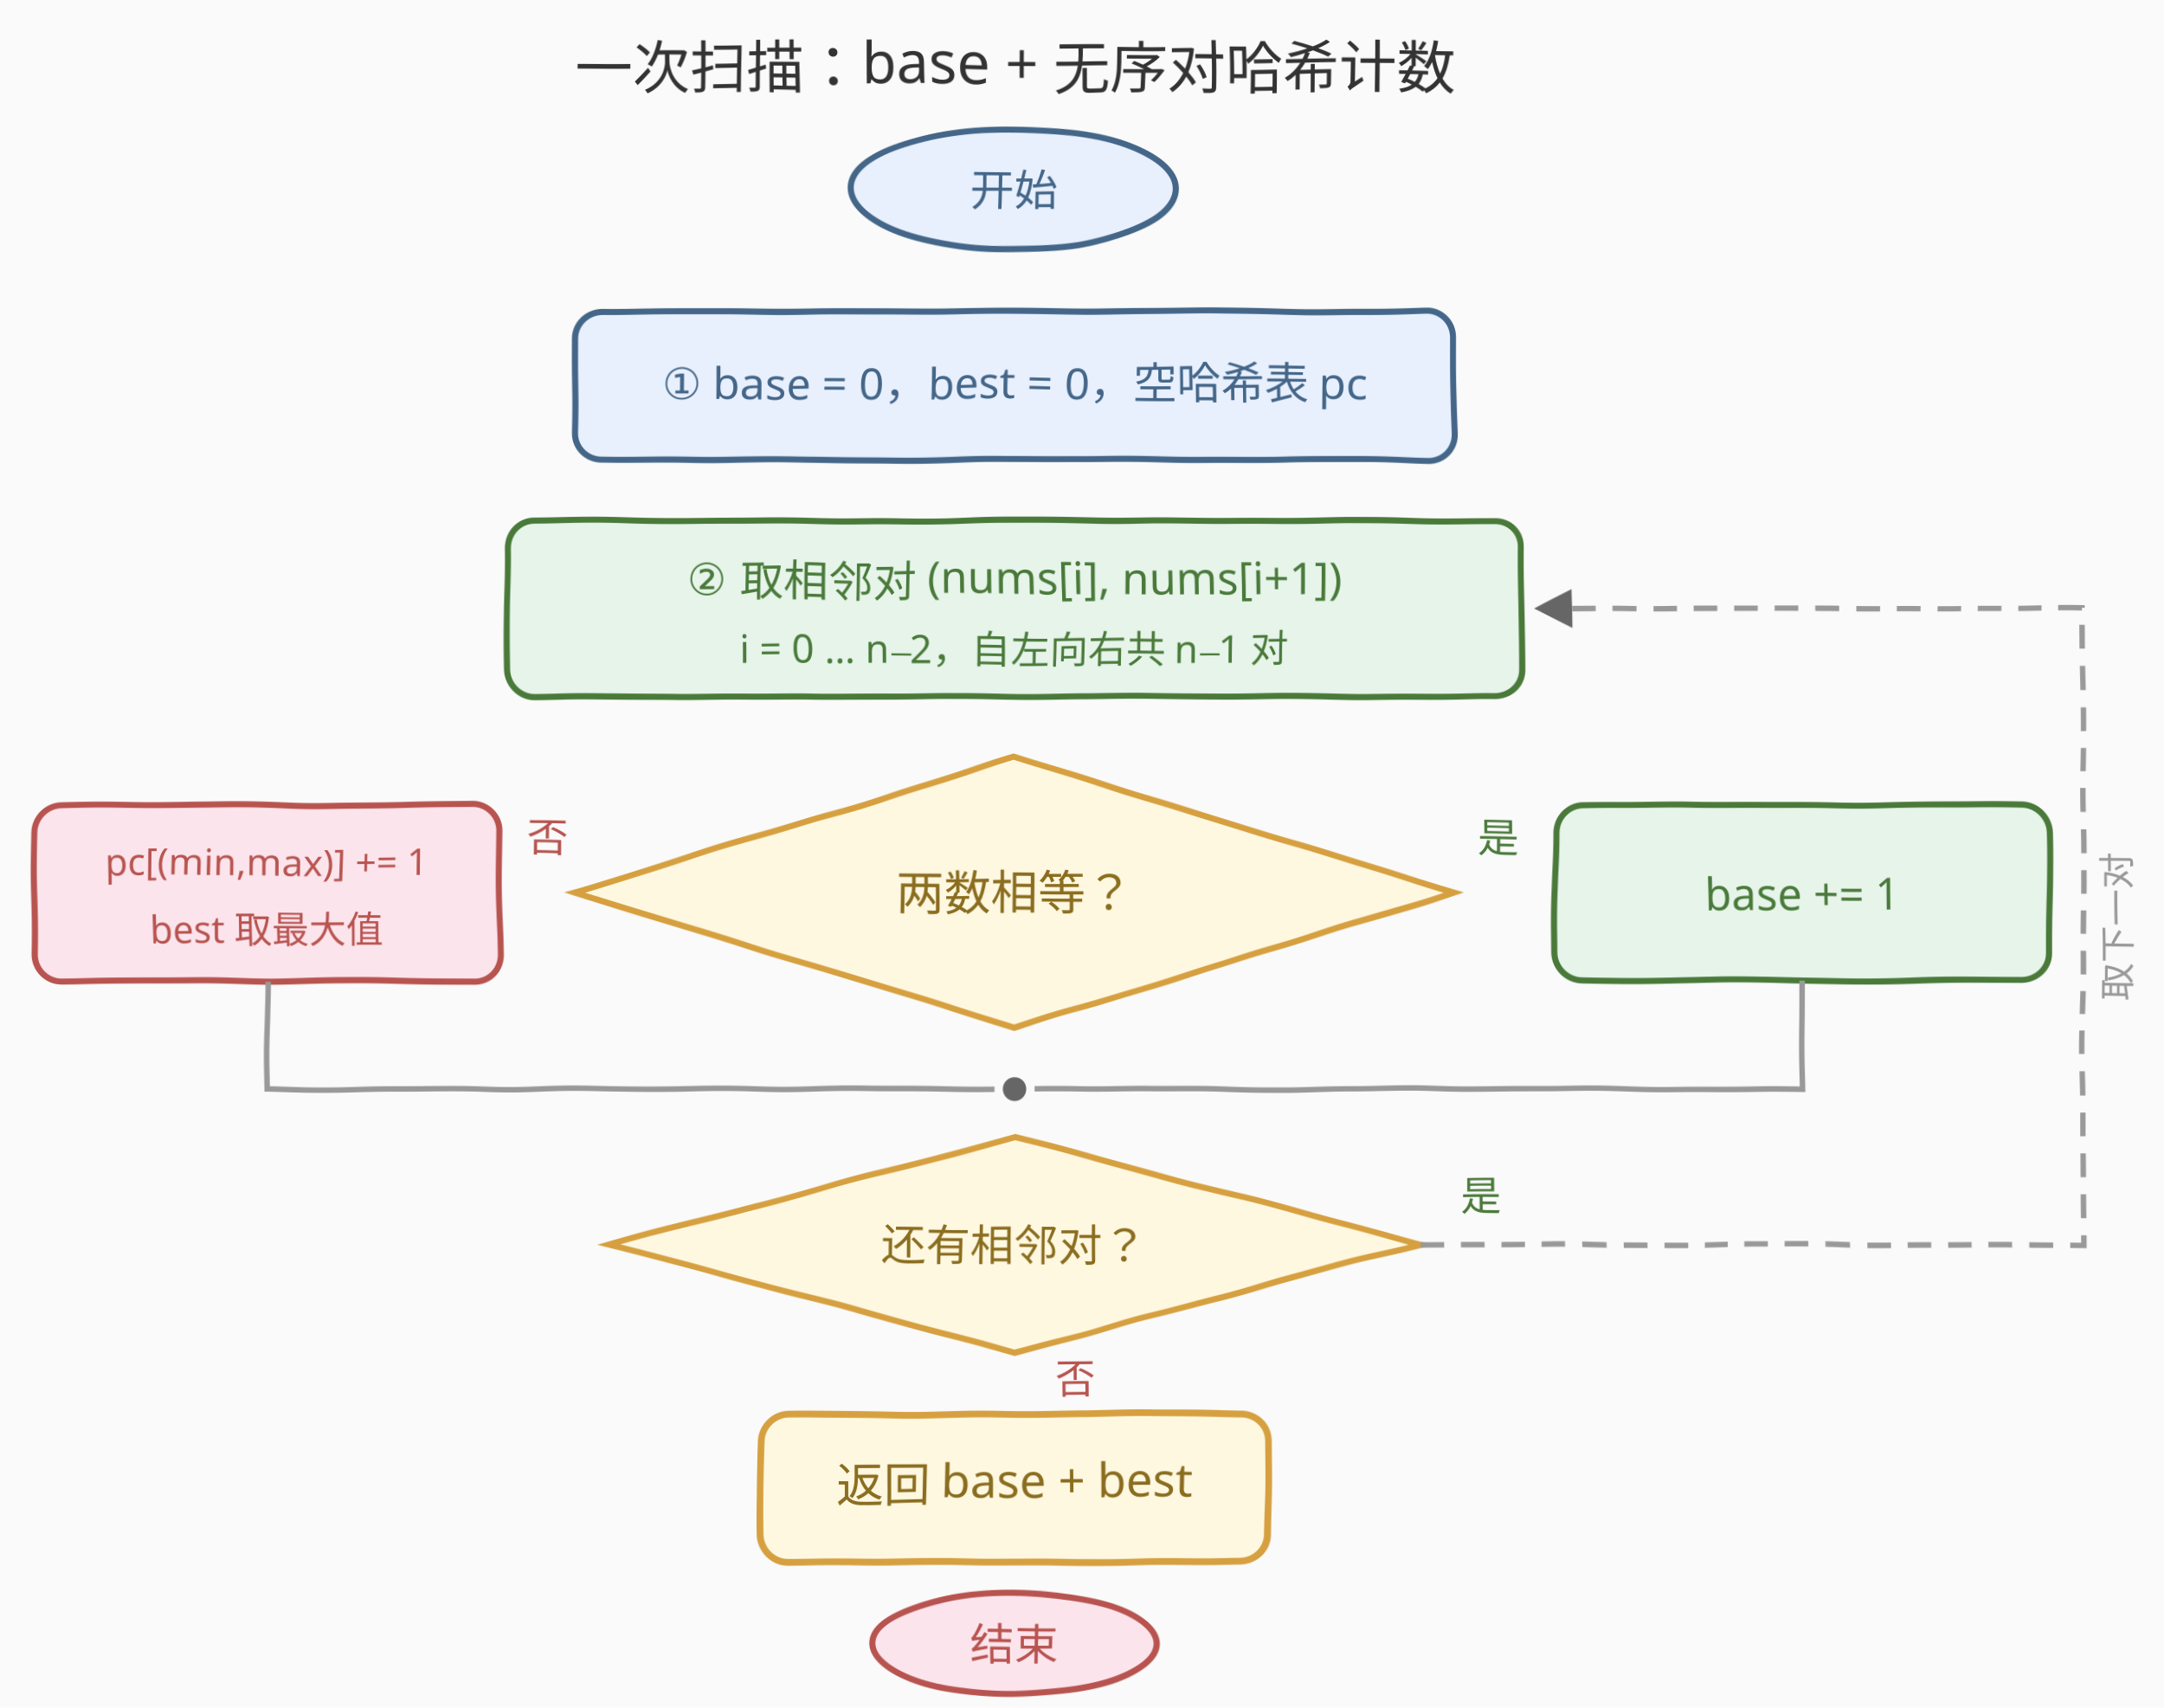
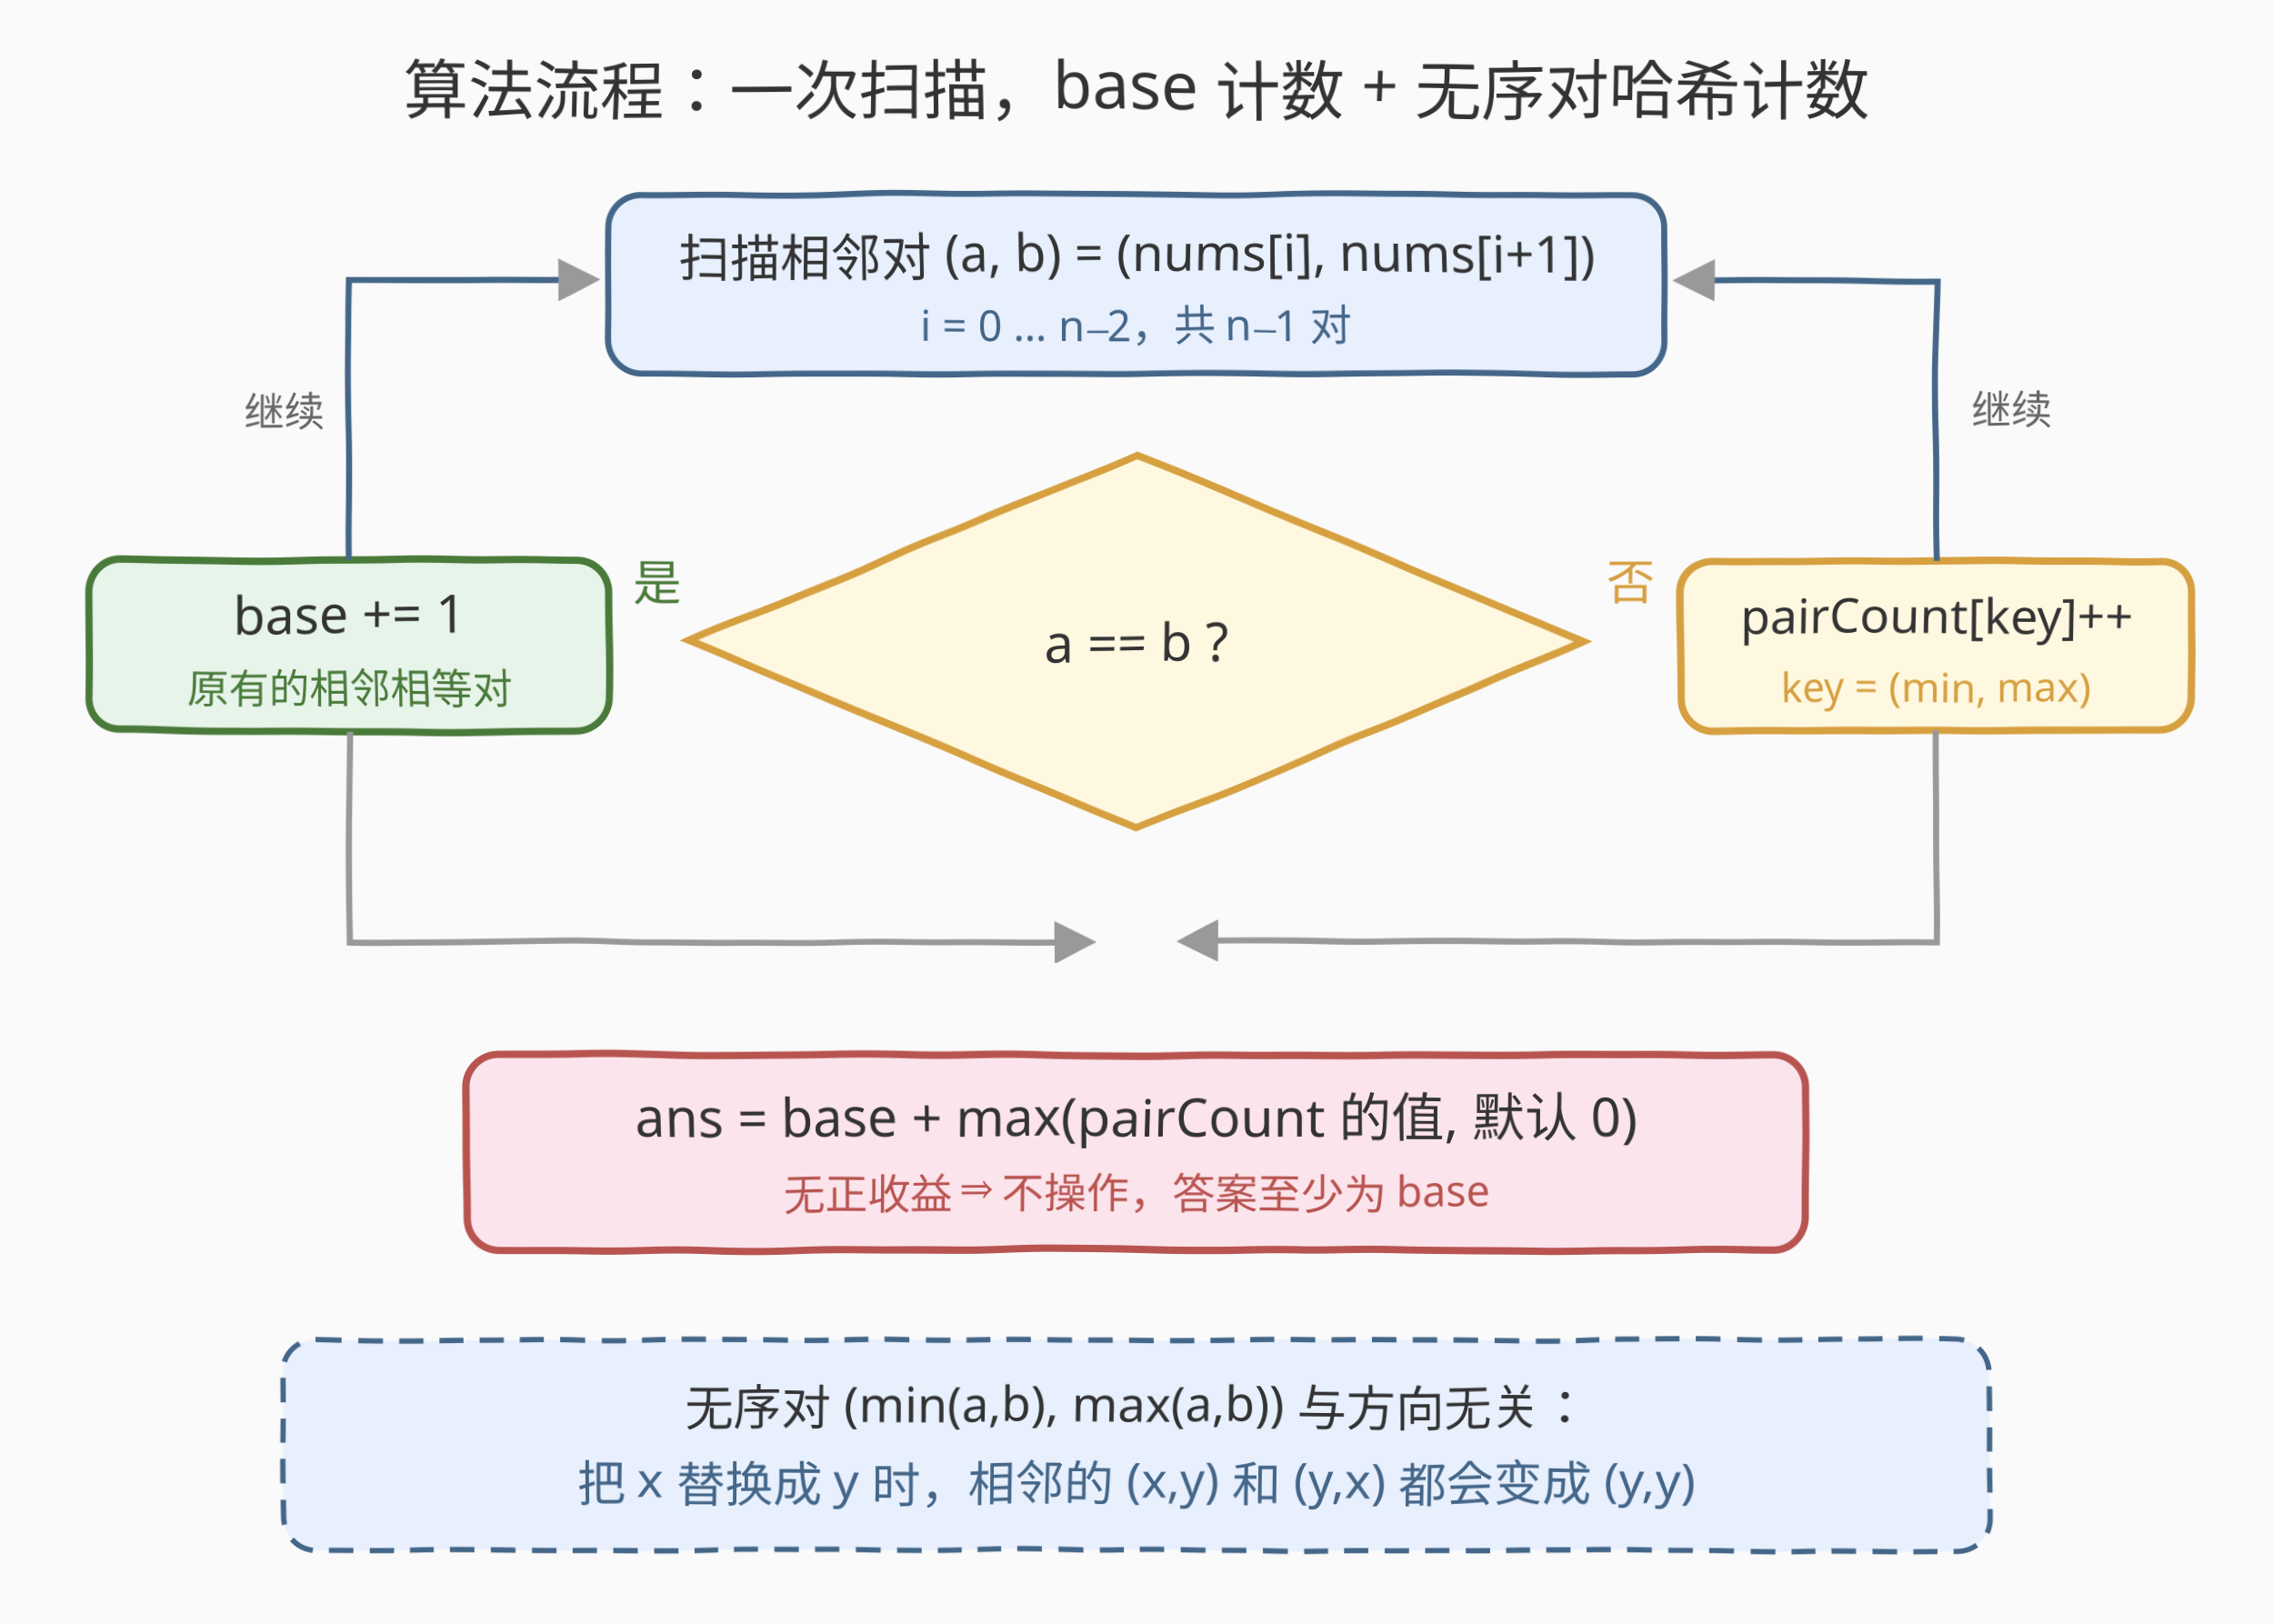
- <svg xmlns="http://www.w3.org/2000/svg" viewBox="0 0 640 505" font-family="'Comic Sans MS', 'Segoe UI', 'Kaiti SC', 楷体, cursive">
+ <svg xmlns="http://www.w3.org/2000/svg" viewBox="0 0 560 400" font-family="'Comic Sans MS', 'Segoe UI', 'Kaiti SC', 楷体, cursive">
  <defs>
    <filter id="rough">
      <feTurbulence type="fractalNoise" baseFrequency="0.02" numOctaves="2" seed="3" />
      <feDisplacementMap in="SourceGraphic" scale="2" />
    </filter>
    <filter id="rough2">
      <feTurbulence type="fractalNoise" baseFrequency="0.025" numOctaves="2" seed="7" />
      <feDisplacementMap in="SourceGraphic" scale="1.5" />
    </filter>
    <marker id="arr" viewBox="0 0 10 10" refX="8" refY="5" markerWidth="7" markerHeight="7" orient="auto-start-reverse">
-       <path d="M0,0 L10,5 L0,10 z" fill="#666" />
+       <path d="M0,0 L10,5 L0,10 z" fill="#999" />
    </marker>
  </defs>
-   <rect width="640" height="505" fill="#fafafa" />
-   <text x="300" y="26" text-anchor="middle" font-size="17" fill="#333" filter="url(#rough2)">一次扫描：base + 无序对哈希计数</text>
-   <ellipse cx="300" cy="56" rx="48" ry="18" fill="#e8f0fe" stroke="#446688" stroke-width="1.8" filter="url(#rough2)" />
-   <text x="300" y="61" text-anchor="middle" font-size="13" fill="#446688" filter="url(#rough2)">开始</text>
-   <path d="M300,74 L300,88" stroke="#666" stroke-width="1.8" fill="none" marker-end="url(#arr)" filter="url(#rough2)" />
-   <rect x="170" y="92" width="260" height="44" rx="8" fill="#e8f0fe" stroke="#446688" stroke-width="1.8" filter="url(#rough2)" />
-   <text x="300" y="118" text-anchor="middle" font-size="13" fill="#446688" filter="url(#rough2)">① base = 0，best = 0，空哈希表 pc</text>
-   <path d="M300,136 L300,150" stroke="#666" stroke-width="1.8" fill="none" marker-end="url(#arr)" filter="url(#rough2)" />
-   <rect x="150" y="154" width="300" height="52" rx="8" fill="#e6f4ea" stroke="#4a7a3a" stroke-width="1.8" filter="url(#rough2)" />
-   <text x="300" y="176" text-anchor="middle" font-size="13" fill="#4a7a3a" filter="url(#rough2)">② 取相邻对 (nums[i], nums[i+1])</text>
-   <text x="300" y="196" text-anchor="middle" font-size="11.5" fill="#4a7a3a" filter="url(#rough2)">i = 0 … n−2，自左向右共 n−1 对</text>
-   <path d="M300,206 L300,220" stroke="#666" stroke-width="1.8" fill="none" marker-end="url(#arr)" filter="url(#rough2)" />
-   <polygon points="300,224 430,264 300,304 170,264" fill="#fff8e1" stroke="#d6a040" stroke-width="1.8" filter="url(#rough2)" />
-   <text x="300" y="269" text-anchor="middle" font-size="14" fill="#8a6d1f" filter="url(#rough2)">两数相等？</text>
-   <path d="M170,264 L152,264" stroke="#666" stroke-width="1.8" fill="none" marker-end="url(#arr)" filter="url(#rough2)" />
-   <text x="162" y="252" text-anchor="middle" font-size="12" fill="#b85450" filter="url(#rough2)">否</text>
-   <rect x="10" y="238" width="138" height="52" rx="8" fill="#fce4ec" stroke="#b85450" stroke-width="1.8" filter="url(#rough2)" />
-   <text x="79" y="259" text-anchor="middle" font-size="11" fill="#b85450" filter="url(#rough2)">pc[(min,max)] += 1</text>
-   <text x="79" y="279" text-anchor="middle" font-size="11" fill="#b85450" filter="url(#rough2)">best 取最大值</text>
-   <path d="M430,264 L456,264" stroke="#666" stroke-width="1.8" fill="none" marker-end="url(#arr)" filter="url(#rough2)" />
-   <text x="443" y="252" text-anchor="middle" font-size="12" fill="#4a7a3a" filter="url(#rough2)">是</text>
-   <rect x="460" y="238" width="146" height="52" rx="8" fill="#e6f4ea" stroke="#4a7a3a" stroke-width="1.8" filter="url(#rough2)" />
-   <text x="533" y="269" text-anchor="middle" font-size="13" fill="#4a7a3a" filter="url(#rough2)">base += 1</text>
-   <path d="M79,290 L79,322 L294,322" stroke="#999" stroke-width="1.6" fill="none" filter="url(#rough2)" />
-   <path d="M533,290 L533,322 L306,322" stroke="#999" stroke-width="1.6" fill="none" filter="url(#rough2)" />
-   <circle cx="300" cy="322" r="3.5" fill="#666" filter="url(#rough2)" />
-   <path d="M300,326 L300,332" stroke="#666" stroke-width="1.8" fill="none" marker-end="url(#arr)" filter="url(#rough2)" />
-   <polygon points="300,336 420,368 300,400 180,368" fill="#fff8e1" stroke="#d6a040" stroke-width="1.8" filter="url(#rough2)" />
-   <text x="300" y="373" text-anchor="middle" font-size="13" fill="#8a6d1f" filter="url(#rough2)">还有相邻对？</text>
-   <path d="M420,368 L616,368 L616,180 L456,180" stroke="#999" stroke-width="1.6" stroke-dasharray="7 5" fill="none" marker-end="url(#arr)" filter="url(#rough2)" />
-   <text x="438" y="358" text-anchor="middle" font-size="12" fill="#4a7a3a" filter="url(#rough2)">是</text>
-   <text x="630" y="274" transform="rotate(-90 630 274)" text-anchor="middle" font-size="11" fill="#999" filter="url(#rough2)">取下一对</text>
-   <path d="M300,400 L300,414" stroke="#666" stroke-width="1.8" fill="none" marker-end="url(#arr)" filter="url(#rough2)" />
-   <text x="312" y="412" font-size="12" fill="#b85450" filter="url(#rough2)">否</text>
-   <rect x="225" y="418" width="150" height="44" rx="8" fill="#fff8e1" stroke="#d6a040" stroke-width="2" filter="url(#rough2)" />
-   <text x="300" y="444" text-anchor="middle" font-size="14" fill="#8a6d1f" filter="url(#rough2)">返回 base + best</text>
-   <path d="M300,462 L300,472" stroke="#666" stroke-width="1.8" fill="none" marker-end="url(#arr)" filter="url(#rough2)" />
-   <ellipse cx="300" cy="486" rx="42" ry="15" fill="#fce4ec" stroke="#b85450" stroke-width="1.8" filter="url(#rough2)" />
-   <text x="300" y="491" text-anchor="middle" font-size="13" fill="#b85450" filter="url(#rough2)">结束</text>
+   <rect width="560" height="400" fill="#fafafa" />
+   <text x="280" y="28" text-anchor="middle" font-size="16" fill="#333" filter="url(#rough2)">算法流程：一次扫描，base 计数 + 无序对哈希计数</text>
+   <rect x="150" y="48" width="260" height="44" rx="8" fill="#e8f0fe" stroke="#446688" stroke-width="1.5" filter="url(#rough2)" />
+   <text x="280" y="68" text-anchor="middle" font-size="12.5" fill="#333" filter="url(#rough2)">扫描相邻对 (a, b) = (nums[i], nums[i+1])</text>
+   <text x="280" y="84" text-anchor="middle" font-size="10.5" fill="#446688" filter="url(#rough2)">i = 0 … n−2，共 n−1 对</text>
+   <path d="M280,92 L280,108" stroke="#999" stroke-width="1.5" fill="none" marker-end="url(#arr)" filter="url(#rough2)" />
+   <polygon points="280,112 390,158 280,204 170,158" fill="#fff8e1" stroke="#d6a040" stroke-width="1.8" filter="url(#rough2)" />
+   <text x="280" y="163" text-anchor="middle" font-size="13" fill="#333" filter="url(#rough2)">a == b ?</text>
+   <text x="156" y="148" font-size="12" fill="#4a7a3a" filter="url(#rough2)">是</text>
+   <path d="M170,158 L150,158" stroke="#999" stroke-width="1.5" fill="none" marker-end="url(#arr)" filter="url(#rough2)" />
+   <rect x="22" y="138" width="128" height="42" rx="8" fill="#e6f4ea" stroke="#4a7a3a" stroke-width="1.8" filter="url(#rough2)" />
+   <text x="86" y="156" text-anchor="middle" font-size="13" fill="#333" filter="url(#rough2)">base += 1</text>
+   <text x="86" y="173" text-anchor="middle" font-size="10" fill="#4a7a3a" filter="url(#rough2)">原有的相邻相等对</text>
+   <text x="396" y="148" font-size="12" fill="#d6a040" filter="url(#rough2)">否</text>
+   <path d="M390,158 L410,158" stroke="#999" stroke-width="1.5" fill="none" marker-end="url(#arr)" filter="url(#rough2)" />
+   <rect x="414" y="138" width="126" height="42" rx="8" fill="#fff8e1" stroke="#d6a040" stroke-width="1.8" filter="url(#rough2)" />
+   <text x="477" y="156" text-anchor="middle" font-size="12" fill="#333" filter="url(#rough2)">pairCount[key]++</text>
+   <text x="477" y="173" text-anchor="middle" font-size="10" fill="#d6a040" filter="url(#rough2)">key = (min, max)</text>
+   <path d="M86,138 L86,69 L146,69" stroke="#446688" stroke-width="1.5" fill="none" marker-end="url(#arr)" filter="url(#rough2)" />
+   <text x="60" y="105" font-size="10" fill="#666" filter="url(#rough2)">继续</text>
+   <path d="M477,138 L477,69 L414,69" stroke="#446688" stroke-width="1.5" fill="none" marker-end="url(#arr)" filter="url(#rough2)" />
+   <text x="486" y="105" font-size="10" fill="#666" filter="url(#rough2)">继续</text>
+   <path d="M86,180 L86,232 L268,232" stroke="#999" stroke-width="1.5" fill="none" marker-end="url(#arr)" filter="url(#rough2)" />
+   <path d="M477,180 L477,232 L292,232" stroke="#999" stroke-width="1.5" fill="none" marker-end="url(#arr)" filter="url(#rough2)" />
+   <path d="M280,236 L280,256" stroke="#999" stroke-width="1.5" fill="none" marker-end="url(#arr)" filter="url(#rough2)" />
+   <rect x="115" y="260" width="330" height="48" rx="8" fill="#fce4ec" stroke="#b85450" stroke-width="1.8" filter="url(#rough2)" />
+   <text x="280" y="280" text-anchor="middle" font-size="13" fill="#333" filter="url(#rough2)">ans = base + max(pairCount 的值, 默认 0)</text>
+   <text x="280" y="298" text-anchor="middle" font-size="10.5" fill="#b85450" filter="url(#rough2)">无正收益 ⇒ 不操作，答案至少为 base</text>
+   <rect x="70" y="330" width="420" height="52" rx="8" fill="#e8f0fe" stroke="#446688" stroke-width="1.3" stroke-dasharray="6 4" filter="url(#rough2)" />
+   <text x="280" y="351" text-anchor="middle" font-size="12" fill="#333" filter="url(#rough2)">无序对 (min(a,b), max(a,b)) 与方向无关：</text>
+   <text x="280" y="370" text-anchor="middle" font-size="12" fill="#446688" filter="url(#rough2)">把 x 替换成 y 时，相邻的 (x,y) 和 (y,x) 都会变成 (y,y)</text>
</svg>
